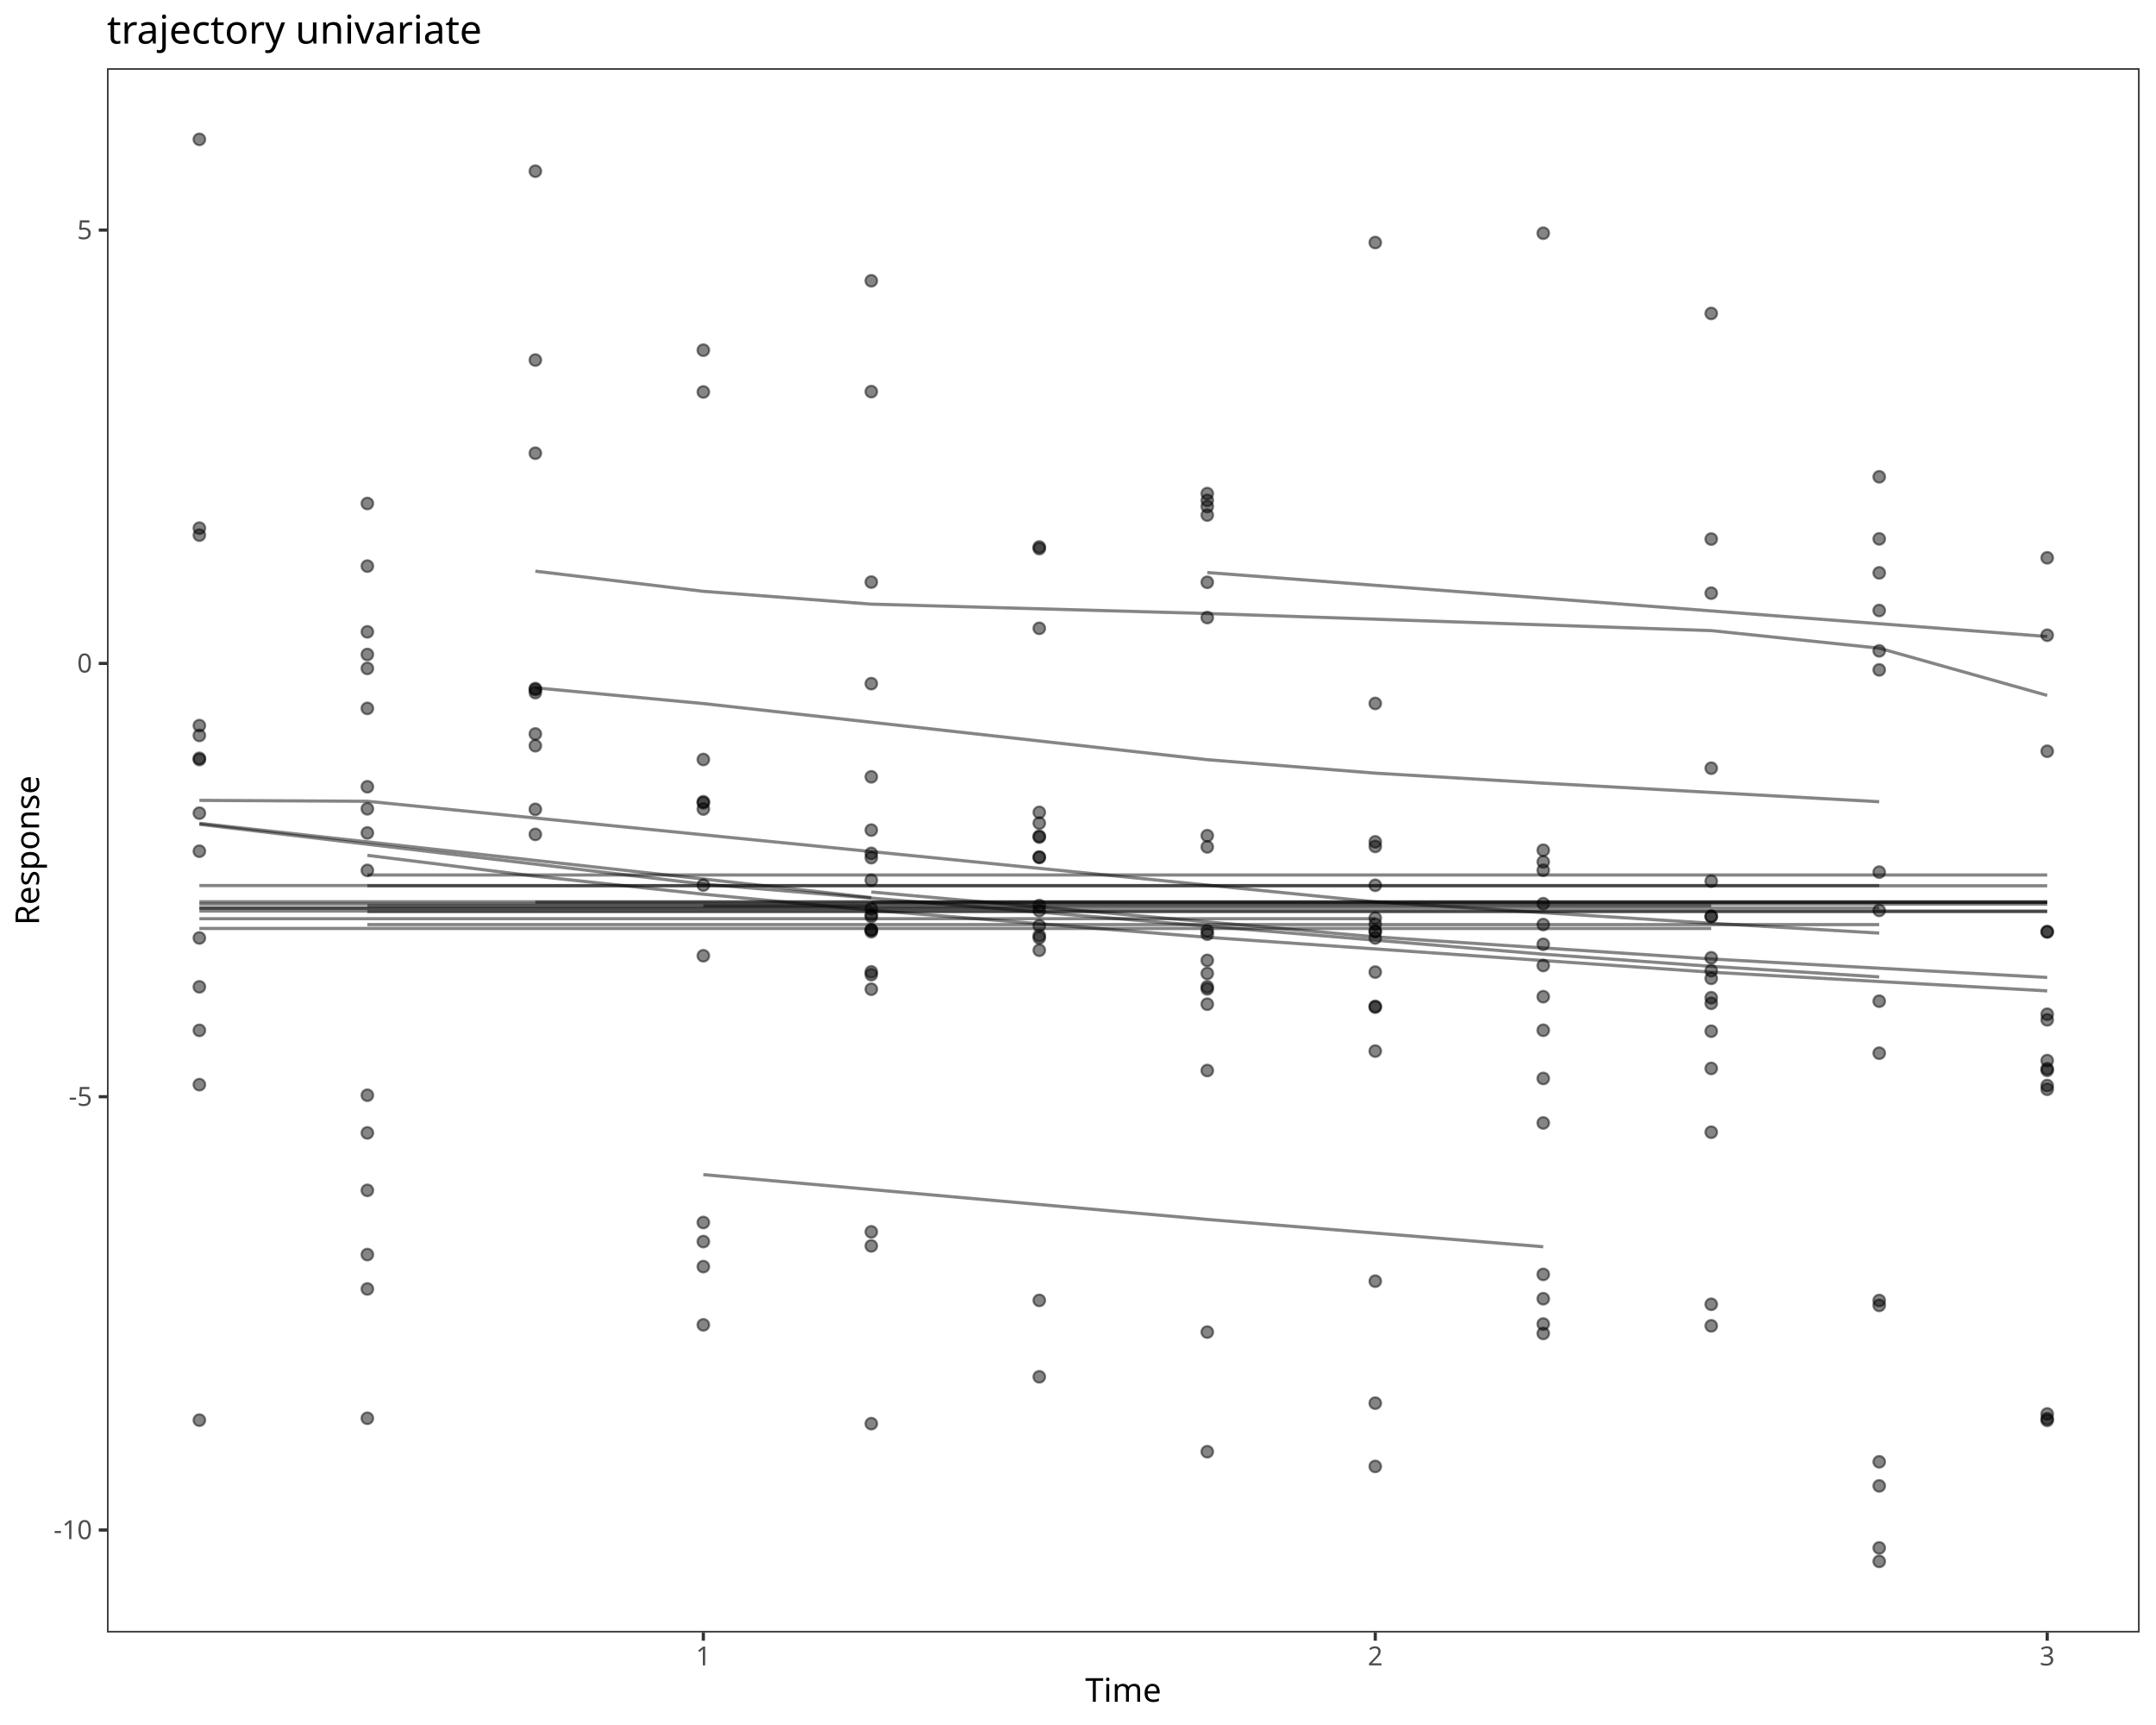
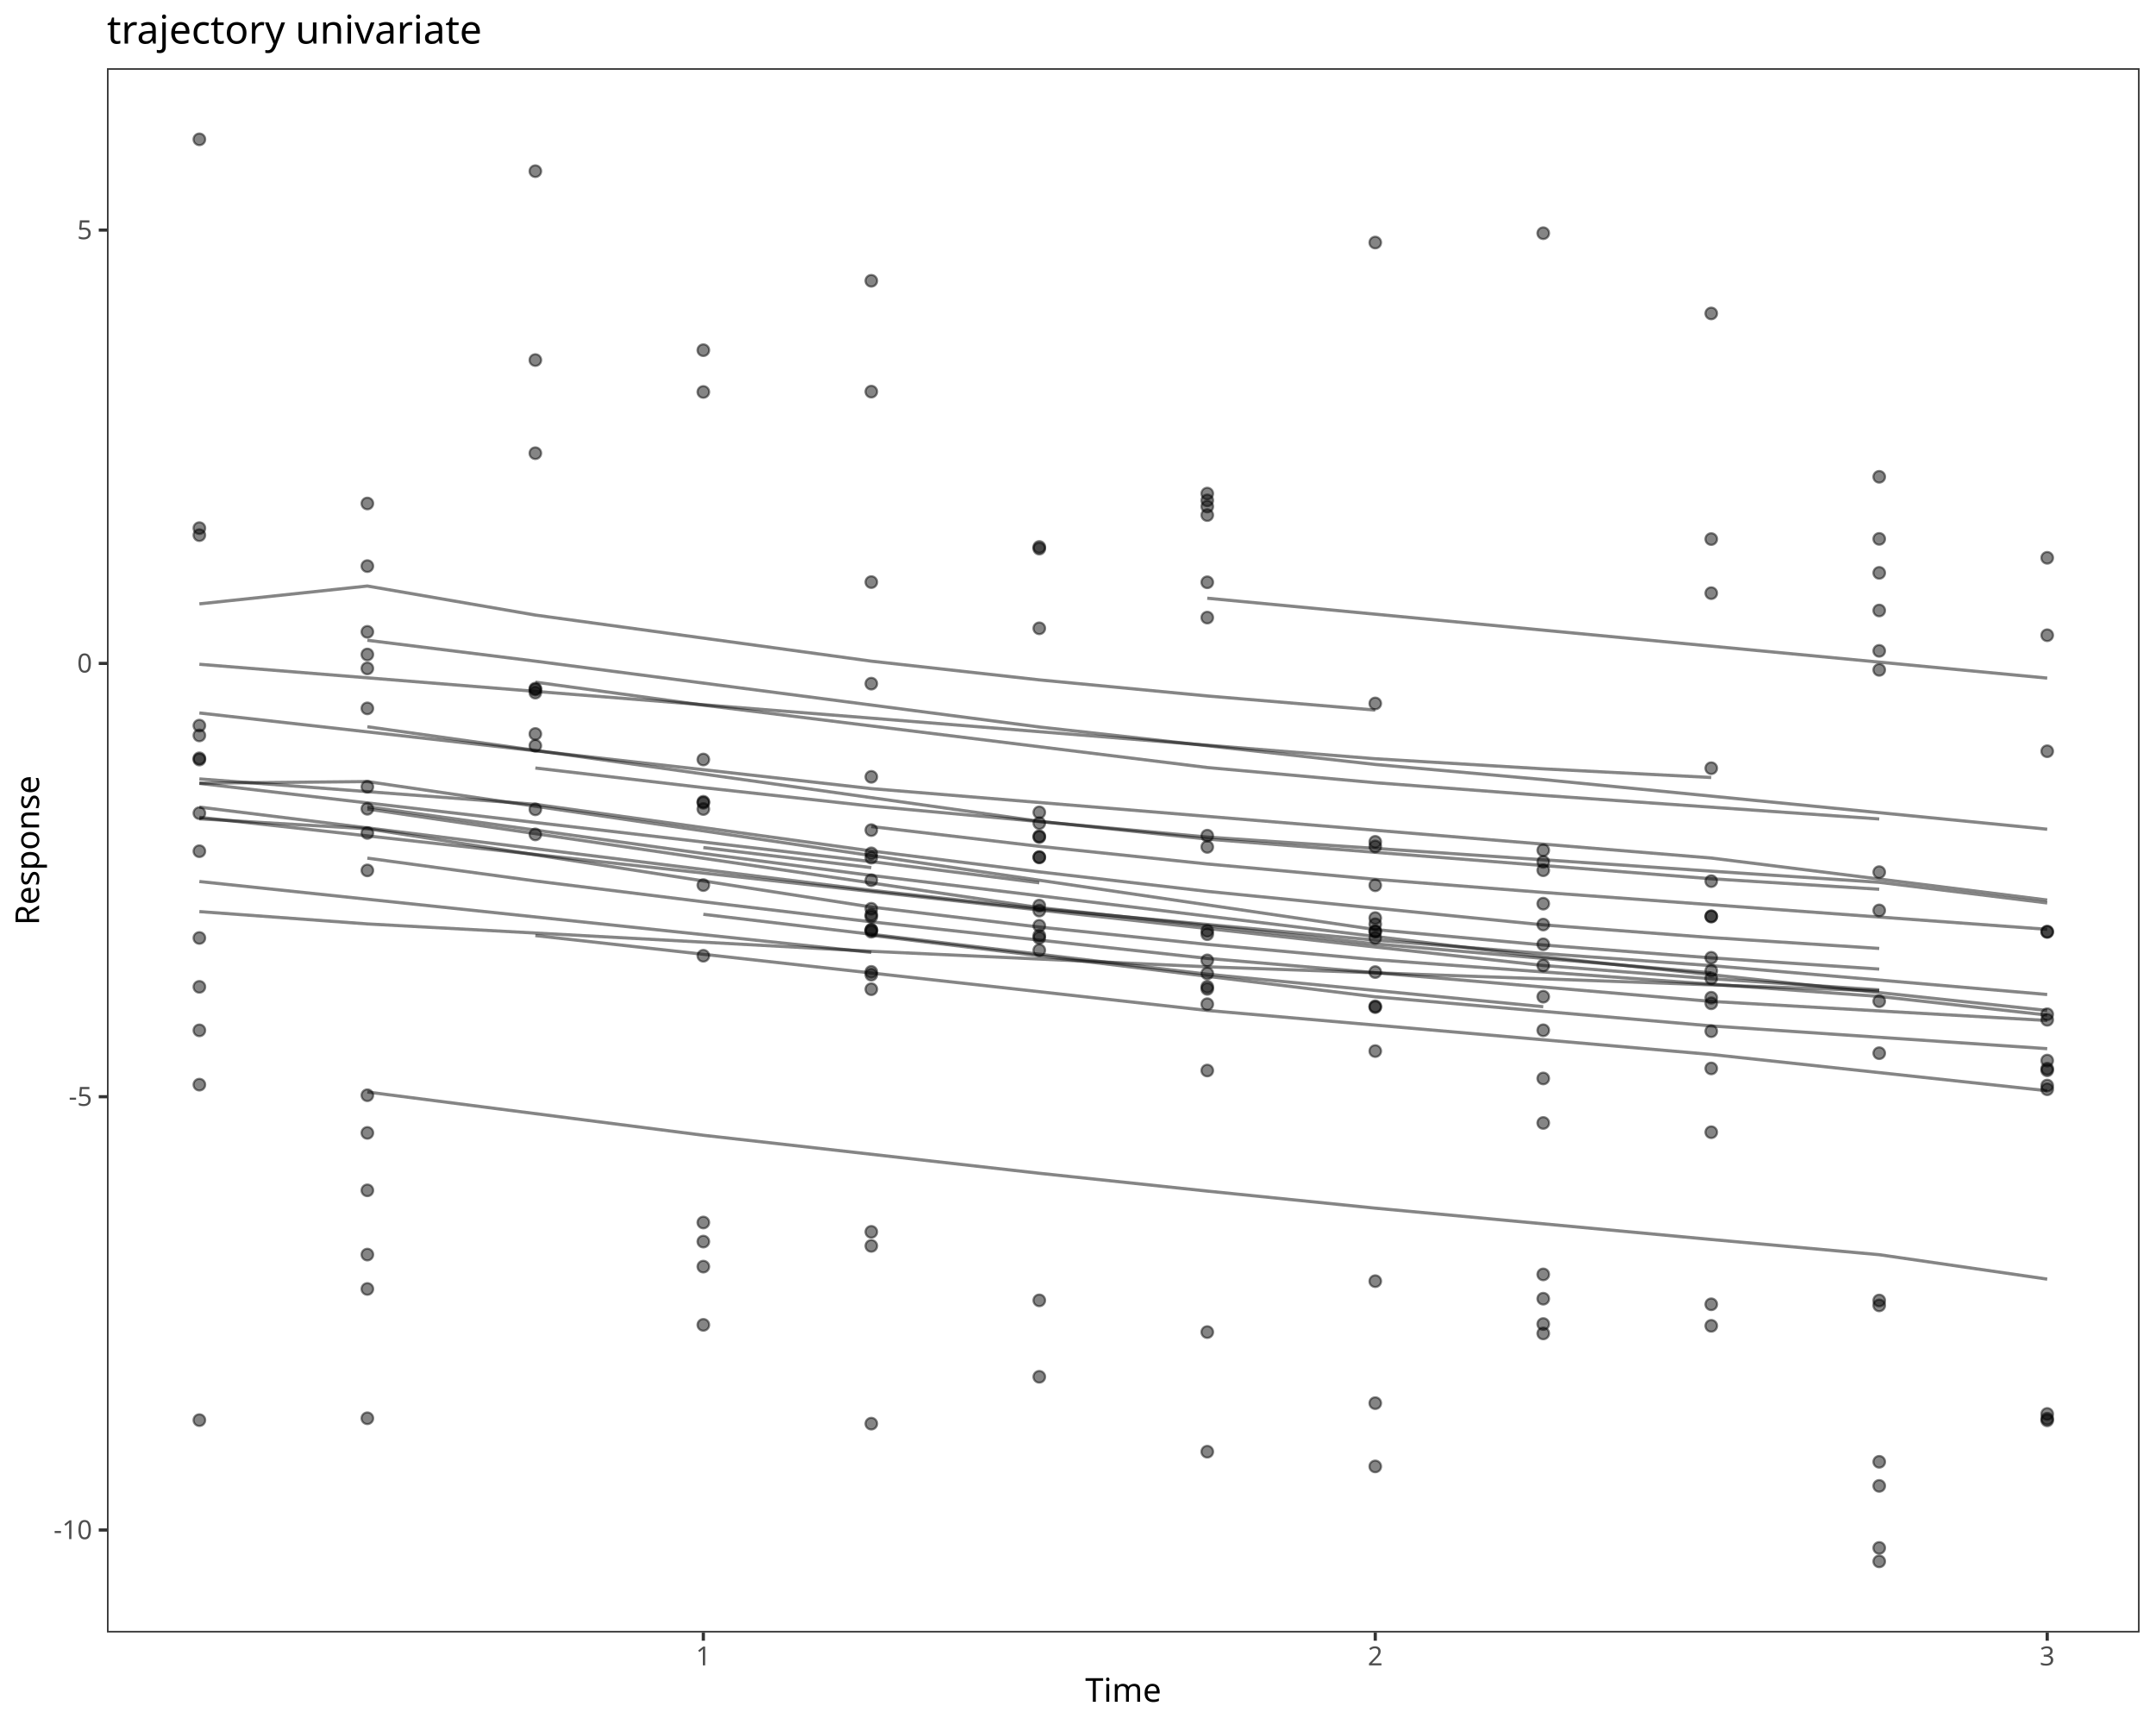
<svg xmlns="http://www.w3.org/2000/svg" class="svglite" data-engine-version="2.0" width="720.00pt" height="576.00pt" viewBox="0 0 720.00 576.00">
  <defs>
    <style type="text/css">
    .svglite line, .svglite polyline, .svglite polygon, .svglite path, .svglite rect, .svglite circle {
      fill: none;
      stroke: #000000;
      stroke-linecap: round;
      stroke-linejoin: round;
      stroke-miterlimit: 10.00;
    }
  </style>
  </defs>
  <rect width="100%" height="100%" style="stroke: none; fill: #FFFFFF;" />
  <defs>
    <clipPath id="cpMC4wMHw3MjAuMDB8MC4wMHw1NzYuMDA=">
      <rect x="0.00" y="0.00" width="720.00" height="576.00" />
    </clipPath>
  </defs>
  <g clip-path="url(#cpMC4wMHw3MjAuMDB8MC4wMHw1NzYuMDA=)">
    <rect x="0.00" y="0.00" width="720.00" height="576.00" style="stroke-width: 1.07; stroke: #FFFFFF; fill: #FFFFFF;" />
  </g>
  <defs>
    <clipPath id="cpMzUuNzJ8NzE0LjUyfDIyLjc4fDU0NS4xMQ==">
      <rect x="35.72" y="22.78" width="678.80" height="522.33" />
    </clipPath>
  </defs>
  <g clip-path="url(#cpMzUuNzJ8NzE0LjUyfDIyLjc4fDU0NS4xMQ==)">
    <rect x="35.72" y="22.78" width="678.80" height="522.33" style="stroke-width: 1.07; stroke: none; fill: #FFFFFF;" />
-     <polyline points="122.68,292.17 234.88,292.17 234.88,292.17 347.07,292.17 347.07,292.17 403.17,292.17 459.27,292.17 459.27,292.17 571.47,292.17 627.57,292.17 627.57,292.17 683.67,292.17 " style="stroke-width: 1.07; stroke: #000000; stroke-opacity: 0.48; stroke-linecap: butt;" />
-     <polyline points="290.97,297.85 459.27,312.84 459.27,312.84 571.47,320.22 571.47,320.22 683.67,326.39 " style="stroke-width: 1.07; stroke: #000000; stroke-opacity: 0.48; stroke-linecap: butt;" />
-     <polyline points="122.68,302.43 122.68,302.43 347.07,302.43 459.27,302.43 459.27,302.43 571.47,302.43 " style="stroke-width: 1.07; stroke: #000000; stroke-opacity: 0.48; stroke-linecap: butt;" />
-     <polyline points="403.17,191.18 403.17,191.18 683.67,212.54 " style="stroke-width: 1.07; stroke: #000000; stroke-opacity: 0.48; stroke-linecap: butt;" />
-     <polyline points="122.68,304.42 122.68,304.42 178.78,304.42 347.07,304.42 459.27,304.42 459.27,304.42 515.37,304.42 683.67,304.42 " style="stroke-width: 1.07; stroke: #000000; stroke-opacity: 0.48; stroke-linecap: butt;" />
-     <polyline points="66.58,274.91 290.97,299.72 290.97,299.72 " style="stroke-width: 1.07; stroke: #000000; stroke-opacity: 0.48; stroke-linecap: butt;" />
-     <polyline points="178.78,301.25 403.17,301.25 403.17,301.25 571.47,301.25 571.47,301.25 683.67,301.25 683.67,301.25 " style="stroke-width: 1.07; stroke: #000000; stroke-opacity: 0.48; stroke-linecap: butt;" />
-     <polyline points="66.58,301.90 122.68,301.90 122.68,301.90 290.97,301.90 347.07,301.90 403.17,301.90 403.17,301.90 459.27,301.90 627.57,301.90 683.67,301.90 683.67,301.90 " style="stroke-width: 1.07; stroke: #000000; stroke-opacity: 0.48; stroke-linecap: butt;" />
-     <polyline points="178.78,229.67 234.88,234.93 234.88,234.93 403.17,253.67 459.27,258.17 459.27,258.17 515.37,261.50 515.37,261.50 515.37,261.50 627.57,267.71 " style="stroke-width: 1.07; stroke: #000000; stroke-opacity: 0.48; stroke-linecap: butt;" />
-     <polyline points="122.68,308.73 347.07,308.73 347.07,308.73 403.17,308.73 403.17,308.73 571.47,308.73 627.57,308.73 627.57,308.73 627.57,308.73 627.57,308.73 " style="stroke-width: 1.07; stroke: #000000; stroke-opacity: 0.48; stroke-linecap: butt;" />
-     <polyline points="122.68,285.61 122.68,285.61 178.78,292.57 178.78,292.57 178.78,292.57 234.88,298.59 290.97,303.94 403.17,312.98 571.47,324.63 571.47,324.63 683.67,330.87 " style="stroke-width: 1.07; stroke: #000000; stroke-opacity: 0.48; stroke-linecap: butt;" />
-     <polyline points="66.58,303.28 290.97,303.28 347.07,303.28 347.07,303.28 347.07,303.28 347.07,303.28 " style="stroke-width: 1.07; stroke: #000000; stroke-opacity: 0.48; stroke-linecap: butt;" />
-     <polyline points="66.58,303.17 178.78,303.17 290.97,303.17 290.97,303.17 347.07,303.17 347.07,303.17 403.17,303.17 515.37,303.17 571.47,303.17 627.57,303.17 " style="stroke-width: 1.07; stroke: #000000; stroke-opacity: 0.48; stroke-linecap: butt;" />
-     <polyline points="122.68,295.78 122.68,295.78 234.88,295.78 234.88,295.78 290.97,295.78 290.97,295.78 515.37,295.78 515.37,295.78 683.67,295.78 683.67,295.78 " style="stroke-width: 1.07; stroke: #000000; stroke-opacity: 0.48; stroke-linecap: butt;" />
-     <polyline points="66.58,275.25 234.88,295.21 515.37,318.62 571.47,322.68 627.57,326.20 " style="stroke-width: 1.07; stroke: #000000; stroke-opacity: 0.48; stroke-linecap: butt;" />
-     <polyline points="66.58,304.21 290.97,304.21 571.47,304.21 683.67,304.21 " style="stroke-width: 1.07; stroke: #000000; stroke-opacity: 0.48; stroke-linecap: butt;" />
-     <polyline points="178.78,190.72 234.88,197.45 234.88,197.45 290.97,201.73 403.17,204.86 571.47,210.57 627.57,216.44 627.57,216.44 683.67,232.21 " style="stroke-width: 1.07; stroke: #000000; stroke-opacity: 0.48; stroke-linecap: butt;" />
-     <polyline points="290.97,301.32 290.97,301.32 290.97,301.32 347.07,301.32 347.07,301.32 403.17,301.32 403.17,301.32 459.27,301.32 459.27,301.32 515.37,301.32 515.37,301.32 683.67,301.32 " style="stroke-width: 1.07; stroke: #000000; stroke-opacity: 0.48; stroke-linecap: butt;" />
-     <polyline points="234.88,392.22 403.17,407.19 515.37,416.31 " style="stroke-width: 1.07; stroke: #000000; stroke-opacity: 0.48; stroke-linecap: butt;" />
-     <polyline points="66.58,310.02 178.78,310.02 290.97,310.02 459.27,310.02 515.37,310.02 571.47,310.02 " style="stroke-width: 1.07; stroke: #000000; stroke-opacity: 0.48; stroke-linecap: butt;" />
-     <polyline points="66.58,267.25 66.58,267.25 66.58,267.25 122.68,267.56 459.27,301.15 515.37,304.76 515.37,304.76 571.47,308.29 627.57,311.58 627.57,311.58 " style="stroke-width: 1.07; stroke: #000000; stroke-opacity: 0.48; stroke-linecap: butt;" />
-     <polyline points="66.58,306.77 122.68,306.77 178.78,306.77 290.97,306.77 347.07,306.77 403.17,306.77 459.27,306.77 " style="stroke-width: 1.07; stroke: #000000; stroke-opacity: 0.48; stroke-linecap: butt;" />
-     <polyline points="66.58,295.70 122.68,295.70 122.68,295.70 290.97,295.70 403.17,295.70 627.57,295.70 627.57,295.70 " style="stroke-width: 1.07; stroke: #000000; stroke-opacity: 0.48; stroke-linecap: butt;" />
-     <polyline points="234.88,302.48 290.97,302.48 290.97,302.48 " style="stroke-width: 1.07; stroke: #000000; stroke-opacity: 0.48; stroke-linecap: butt;" />
-     <polyline points="66.58,301.11 66.58,301.11 290.97,301.11 347.07,301.11 459.27,301.11 515.37,301.11 515.37,301.11 571.47,301.11 571.47,301.11 683.67,301.11 " style="stroke-width: 1.07; stroke: #000000; stroke-opacity: 0.48; stroke-linecap: butt;" />
+     <polyline points="122.68,364.64 234.88,379.08 234.88,379.08 347.07,391.77 347.07,391.77 403.17,397.72 459.27,403.42 459.27,403.42 571.47,413.88 627.57,418.96 627.57,418.96 683.67,427.12 " style="stroke-width: 1.07; stroke: #000000; stroke-opacity: 0.48; stroke-linecap: butt;" />
+     <polyline points="290.97,312.32 459.27,332.84 459.27,332.84 571.47,342.57 571.47,342.57 683.67,350.17 " style="stroke-width: 1.07; stroke: #000000; stroke-opacity: 0.48; stroke-linecap: butt;" />
+     <polyline points="122.68,270.14 122.68,270.14 347.07,303.06 459.27,315.19 459.27,315.19 571.47,324.84 " style="stroke-width: 1.07; stroke: #000000; stroke-opacity: 0.48; stroke-linecap: butt;" />
+     <polyline points="403.17,199.75 403.17,199.75 683.67,226.43 " style="stroke-width: 1.07; stroke: #000000; stroke-opacity: 0.48; stroke-linecap: butt;" />
+     <polyline points="122.68,213.79 122.68,213.79 178.78,220.77 347.07,242.75 459.27,255.26 459.27,255.26 515.37,260.31 683.67,276.89 " style="stroke-width: 1.07; stroke: #000000; stroke-opacity: 0.48; stroke-linecap: butt;" />
+     <polyline points="66.58,294.35 290.97,318.02 290.97,318.02 " style="stroke-width: 1.07; stroke: #000000; stroke-opacity: 0.48; stroke-linecap: butt;" />
+     <polyline points="178.78,312.40 403.17,337.40 403.17,337.40 571.47,352.10 571.47,352.10 683.67,364.22 683.67,364.22 " style="stroke-width: 1.07; stroke: #000000; stroke-opacity: 0.48; stroke-linecap: butt;" />
+     <polyline points="66.58,273.41 122.68,276.73 122.68,276.73 290.97,302.87 347.07,309.56 403.17,315.35 403.17,315.35 459.27,320.45 627.57,332.72 683.67,338.95 683.67,338.95 " style="stroke-width: 1.07; stroke: #000000; stroke-opacity: 0.48; stroke-linecap: butt;" />
+     <polyline points="178.78,227.78 234.88,235.46 234.88,235.46 403.17,256.29 459.27,261.35 459.27,261.35 515.37,265.60 515.37,265.60 515.37,265.60 627.57,273.46 " style="stroke-width: 1.07; stroke: #000000; stroke-opacity: 0.48; stroke-linecap: butt;" />
+     <polyline points="122.68,242.67 347.07,274.24 347.07,274.24 403.17,280.19 403.17,280.19 571.47,293.43 627.57,296.93 627.57,296.93 627.57,296.93 627.57,296.93 " style="stroke-width: 1.07; stroke: #000000; stroke-opacity: 0.48; stroke-linecap: butt;" />
+     <polyline points="122.68,286.54 122.68,286.54 178.78,294.17 178.78,294.17 178.78,294.17 234.88,301.12 290.97,307.81 403.17,320.02 571.47,334.38 571.47,334.38 683.67,340.76 " style="stroke-width: 1.07; stroke: #000000; stroke-opacity: 0.48; stroke-linecap: butt;" />
+     <polyline points="66.58,261.58 290.97,287.70 347.07,294.77 347.07,294.77 347.07,294.77 347.07,294.77 " style="stroke-width: 1.07; stroke: #000000; stroke-opacity: 0.48; stroke-linecap: butt;" />
+     <polyline points="66.58,260.09 178.78,268.58 290.97,284.15 290.97,284.15 347.07,291.13 347.07,291.13 403.17,297.64 515.37,308.83 571.47,313.07 627.57,316.70 " style="stroke-width: 1.07; stroke: #000000; stroke-opacity: 0.48; stroke-linecap: butt;" />
+     <polyline points="122.68,269.36 122.68,269.36 234.88,285.01 234.88,285.01 290.97,292.32 290.97,292.32 515.37,319.49 515.37,319.49 683.67,337.42 683.67,337.42 " style="stroke-width: 1.07; stroke: #000000; stroke-opacity: 0.48; stroke-linecap: butt;" />
+     <polyline points="66.58,272.91 234.88,291.53 515.37,322.39 571.47,326.80 627.57,330.53 " style="stroke-width: 1.07; stroke: #000000; stroke-opacity: 0.48; stroke-linecap: butt;" />
+     <polyline points="66.58,238.07 290.97,263.33 571.47,286.51 683.67,300.54 " style="stroke-width: 1.07; stroke: #000000; stroke-opacity: 0.48; stroke-linecap: butt;" />
+     <polyline points="178.78,256.45 234.88,263.00 234.88,263.00 290.97,269.17 403.17,279.51 571.47,290.89 627.57,294.62 627.57,294.62 683.67,301.51 " style="stroke-width: 1.07; stroke: #000000; stroke-opacity: 0.48; stroke-linecap: butt;" />
+     <polyline points="290.97,276.00 290.97,276.00 290.97,276.00 347.07,282.60 347.07,282.60 403.17,288.49 403.17,288.49 459.27,293.61 459.27,293.61 515.37,297.99 515.37,297.99 683.67,310.32 " style="stroke-width: 1.07; stroke: #000000; stroke-opacity: 0.48; stroke-linecap: butt;" />
+     <polyline points="234.88,305.30 403.17,325.30 515.37,336.16 " style="stroke-width: 1.07; stroke: #000000; stroke-opacity: 0.48; stroke-linecap: butt;" />
+     <polyline points="66.58,221.81 178.78,230.86 290.97,239.80 459.27,253.36 515.37,256.73 571.47,259.62 " style="stroke-width: 1.07; stroke: #000000; stroke-opacity: 0.48; stroke-linecap: butt;" />
+     <polyline points="66.58,261.51 66.58,261.51 66.58,261.51 122.68,260.98 459.27,310.40 515.37,315.55 515.37,315.55 571.47,319.85 627.57,323.59 627.57,323.59 " style="stroke-width: 1.07; stroke: #000000; stroke-opacity: 0.48; stroke-linecap: butt;" />
+     <polyline points="66.58,201.64 122.68,195.68 178.78,205.38 290.97,220.77 347.07,227.02 403.17,232.39 459.27,237.11 " style="stroke-width: 1.07; stroke: #000000; stroke-opacity: 0.48; stroke-linecap: butt;" />
+     <polyline points="66.58,304.39 122.68,308.51 122.68,308.51 290.97,317.65 403.17,322.83 627.57,330.87 627.57,330.87 " style="stroke-width: 1.07; stroke: #000000; stroke-opacity: 0.48; stroke-linecap: butt;" />
+     <polyline points="234.88,283.02 290.97,289.71 290.97,289.71 " style="stroke-width: 1.07; stroke: #000000; stroke-opacity: 0.48; stroke-linecap: butt;" />
+     <polyline points="66.58,269.51 66.58,269.51 290.97,297.29 347.07,303.47 459.27,313.92 515.37,318.39 515.37,318.39 571.47,322.44 571.47,322.44 683.67,332.08 " style="stroke-width: 1.07; stroke: #000000; stroke-opacity: 0.48; stroke-linecap: butt;" />
    <circle cx="122.68" cy="418.92" r="1.95" style="stroke-width: 0.71; stroke: #000000; stroke-opacity: 0.48; fill: #000000; fill-opacity: 0.48;" />
    <circle cx="234.88" cy="422.94" r="1.95" style="stroke-width: 0.71; stroke: #000000; stroke-opacity: 0.48; fill: #000000; fill-opacity: 0.48;" />
    <circle cx="234.88" cy="442.39" r="1.95" style="stroke-width: 0.71; stroke: #000000; stroke-opacity: 0.48; fill: #000000; fill-opacity: 0.48;" />
    <circle cx="347.07" cy="434.21" r="1.95" style="stroke-width: 0.71; stroke: #000000; stroke-opacity: 0.48; fill: #000000; fill-opacity: 0.48;" />
    <circle cx="347.07" cy="459.73" r="1.95" style="stroke-width: 0.71; stroke: #000000; stroke-opacity: 0.48; fill: #000000; fill-opacity: 0.48;" />
    <circle cx="403.17" cy="444.80" r="1.95" style="stroke-width: 0.71; stroke: #000000; stroke-opacity: 0.48; fill: #000000; fill-opacity: 0.48;" />
    <circle cx="459.27" cy="489.66" r="1.95" style="stroke-width: 0.71; stroke: #000000; stroke-opacity: 0.48; fill: #000000; fill-opacity: 0.48;" />
    <circle cx="459.27" cy="468.53" r="1.95" style="stroke-width: 0.71; stroke: #000000; stroke-opacity: 0.48; fill: #000000; fill-opacity: 0.48;" />
    <circle cx="571.47" cy="442.71" r="1.95" style="stroke-width: 0.71; stroke: #000000; stroke-opacity: 0.48; fill: #000000; fill-opacity: 0.48;" />
    <circle cx="627.57" cy="496.16" r="1.95" style="stroke-width: 0.71; stroke: #000000; stroke-opacity: 0.48; fill: #000000; fill-opacity: 0.48;" />
    <circle cx="627.57" cy="488.12" r="1.95" style="stroke-width: 0.71; stroke: #000000; stroke-opacity: 0.48; fill: #000000; fill-opacity: 0.48;" />
    <circle cx="683.67" cy="472.13" r="1.95" style="stroke-width: 0.71; stroke: #000000; stroke-opacity: 0.48; fill: #000000; fill-opacity: 0.48;" />
    <circle cx="290.97" cy="324.52" r="1.95" style="stroke-width: 0.71; stroke: #000000; stroke-opacity: 0.48; fill: #000000; fill-opacity: 0.48;" />
    <circle cx="459.27" cy="310.96" r="1.95" style="stroke-width: 0.71; stroke: #000000; stroke-opacity: 0.48; fill: #000000; fill-opacity: 0.48;" />
    <circle cx="459.27" cy="313.20" r="1.95" style="stroke-width: 0.71; stroke: #000000; stroke-opacity: 0.48; fill: #000000; fill-opacity: 0.48;" />
    <circle cx="571.47" cy="335.02" r="1.95" style="stroke-width: 0.71; stroke: #000000; stroke-opacity: 0.48; fill: #000000; fill-opacity: 0.48;" />
    <circle cx="571.47" cy="326.69" r="1.95" style="stroke-width: 0.71; stroke: #000000; stroke-opacity: 0.48; fill: #000000; fill-opacity: 0.48;" />
    <circle cx="683.67" cy="338.66" r="1.95" style="stroke-width: 0.71; stroke: #000000; stroke-opacity: 0.48; fill: #000000; fill-opacity: 0.48;" />
    <circle cx="122.68" cy="290.64" r="1.95" style="stroke-width: 0.71; stroke: #000000; stroke-opacity: 0.48; fill: #000000; fill-opacity: 0.48;" />
    <circle cx="122.68" cy="270.07" r="1.95" style="stroke-width: 0.71; stroke: #000000; stroke-opacity: 0.48; fill: #000000; fill-opacity: 0.48;" />
    <circle cx="347.07" cy="313.19" r="1.95" style="stroke-width: 0.71; stroke: #000000; stroke-opacity: 0.48; fill: #000000; fill-opacity: 0.48;" />
    <circle cx="459.27" cy="336.03" r="1.95" style="stroke-width: 0.71; stroke: #000000; stroke-opacity: 0.48; fill: #000000; fill-opacity: 0.48;" />
    <circle cx="459.27" cy="306.56" r="1.95" style="stroke-width: 0.71; stroke: #000000; stroke-opacity: 0.48; fill: #000000; fill-opacity: 0.48;" />
    <circle cx="571.47" cy="333.15" r="1.95" style="stroke-width: 0.71; stroke: #000000; stroke-opacity: 0.48; fill: #000000; fill-opacity: 0.48;" />
    <circle cx="403.17" cy="171.99" r="1.95" style="stroke-width: 0.71; stroke: #000000; stroke-opacity: 0.48; fill: #000000; fill-opacity: 0.48;" />
    <circle cx="403.17" cy="164.81" r="1.95" style="stroke-width: 0.71; stroke: #000000; stroke-opacity: 0.48; fill: #000000; fill-opacity: 0.48;" />
    <circle cx="683.67" cy="212.11" r="1.95" style="stroke-width: 0.71; stroke: #000000; stroke-opacity: 0.48; fill: #000000; fill-opacity: 0.48;" />
    <circle cx="122.68" cy="218.54" r="1.95" style="stroke-width: 0.71; stroke: #000000; stroke-opacity: 0.48; fill: #000000; fill-opacity: 0.48;" />
    <circle cx="122.68" cy="210.98" r="1.95" style="stroke-width: 0.71; stroke: #000000; stroke-opacity: 0.48; fill: #000000; fill-opacity: 0.48;" />
    <circle cx="178.78" cy="231.28" r="1.95" style="stroke-width: 0.71; stroke: #000000; stroke-opacity: 0.48; fill: #000000; fill-opacity: 0.48;" />
    <circle cx="347.07" cy="274.86" r="1.95" style="stroke-width: 0.71; stroke: #000000; stroke-opacity: 0.48; fill: #000000; fill-opacity: 0.48;" />
    <circle cx="459.27" cy="282.64" r="1.95" style="stroke-width: 0.71; stroke: #000000; stroke-opacity: 0.48; fill: #000000; fill-opacity: 0.48;" />
    <circle cx="459.27" cy="281.10" r="1.95" style="stroke-width: 0.71; stroke: #000000; stroke-opacity: 0.48; fill: #000000; fill-opacity: 0.48;" />
    <circle cx="515.37" cy="283.90" r="1.95" style="stroke-width: 0.71; stroke: #000000; stroke-opacity: 0.48; fill: #000000; fill-opacity: 0.48;" />
    <circle cx="683.67" cy="311.20" r="1.95" style="stroke-width: 0.71; stroke: #000000; stroke-opacity: 0.48; fill: #000000; fill-opacity: 0.48;" />
    <circle cx="66.58" cy="253.63" r="1.95" style="stroke-width: 0.71; stroke: #000000; stroke-opacity: 0.48; fill: #000000; fill-opacity: 0.48;" />
    <circle cx="290.97" cy="311.11" r="1.95" style="stroke-width: 0.71; stroke: #000000; stroke-opacity: 0.48; fill: #000000; fill-opacity: 0.48;" />
    <circle cx="290.97" cy="284.95" r="1.95" style="stroke-width: 0.71; stroke: #000000; stroke-opacity: 0.48; fill: #000000; fill-opacity: 0.48;" />
    <circle cx="178.78" cy="278.62" r="1.95" style="stroke-width: 0.71; stroke: #000000; stroke-opacity: 0.48; fill: #000000; fill-opacity: 0.48;" />
    <circle cx="403.17" cy="330.21" r="1.95" style="stroke-width: 0.71; stroke: #000000; stroke-opacity: 0.48; fill: #000000; fill-opacity: 0.48;" />
    <circle cx="403.17" cy="329.50" r="1.95" style="stroke-width: 0.71; stroke: #000000; stroke-opacity: 0.48; fill: #000000; fill-opacity: 0.48;" />
    <circle cx="571.47" cy="356.76" r="1.95" style="stroke-width: 0.71; stroke: #000000; stroke-opacity: 0.48; fill: #000000; fill-opacity: 0.48;" />
    <circle cx="571.47" cy="344.33" r="1.95" style="stroke-width: 0.71; stroke: #000000; stroke-opacity: 0.48; fill: #000000; fill-opacity: 0.48;" />
    <circle cx="683.67" cy="363.72" r="1.95" style="stroke-width: 0.71; stroke: #000000; stroke-opacity: 0.48; fill: #000000; fill-opacity: 0.48;" />
    <circle cx="683.67" cy="362.48" r="1.95" style="stroke-width: 0.71; stroke: #000000; stroke-opacity: 0.48; fill: #000000; fill-opacity: 0.48;" />
    <circle cx="66.58" cy="253.21" r="1.95" style="stroke-width: 0.71; stroke: #000000; stroke-opacity: 0.48; fill: #000000; fill-opacity: 0.48;" />
    <circle cx="122.68" cy="262.71" r="1.95" style="stroke-width: 0.71; stroke: #000000; stroke-opacity: 0.48; fill: #000000; fill-opacity: 0.48;" />
    <circle cx="122.68" cy="278.13" r="1.95" style="stroke-width: 0.71; stroke: #000000; stroke-opacity: 0.48; fill: #000000; fill-opacity: 0.48;" />
    <circle cx="290.97" cy="305.40" r="1.95" style="stroke-width: 0.71; stroke: #000000; stroke-opacity: 0.48; fill: #000000; fill-opacity: 0.48;" />
    <circle cx="347.07" cy="309.12" r="1.95" style="stroke-width: 0.71; stroke: #000000; stroke-opacity: 0.48; fill: #000000; fill-opacity: 0.48;" />
    <circle cx="403.17" cy="325.05" r="1.95" style="stroke-width: 0.71; stroke: #000000; stroke-opacity: 0.48; fill: #000000; fill-opacity: 0.48;" />
    <circle cx="403.17" cy="320.68" r="1.95" style="stroke-width: 0.71; stroke: #000000; stroke-opacity: 0.48; fill: #000000; fill-opacity: 0.48;" />
    <circle cx="459.27" cy="350.97" r="1.95" style="stroke-width: 0.71; stroke: #000000; stroke-opacity: 0.48; fill: #000000; fill-opacity: 0.48;" />
    <circle cx="627.57" cy="351.67" r="1.95" style="stroke-width: 0.71; stroke: #000000; stroke-opacity: 0.48; fill: #000000; fill-opacity: 0.48;" />
    <circle cx="683.67" cy="340.54" r="1.95" style="stroke-width: 0.71; stroke: #000000; stroke-opacity: 0.48; fill: #000000; fill-opacity: 0.48;" />
    <circle cx="683.67" cy="357.40" r="1.95" style="stroke-width: 0.71; stroke: #000000; stroke-opacity: 0.48; fill: #000000; fill-opacity: 0.48;" />
    <circle cx="178.78" cy="249.01" r="1.95" style="stroke-width: 0.71; stroke: #000000; stroke-opacity: 0.48; fill: #000000; fill-opacity: 0.48;" />
    <circle cx="234.88" cy="267.72" r="1.95" style="stroke-width: 0.71; stroke: #000000; stroke-opacity: 0.48; fill: #000000; fill-opacity: 0.48;" />
    <circle cx="234.88" cy="253.61" r="1.95" style="stroke-width: 0.71; stroke: #000000; stroke-opacity: 0.48; fill: #000000; fill-opacity: 0.48;" />
    <circle cx="403.17" cy="282.80" r="1.95" style="stroke-width: 0.71; stroke: #000000; stroke-opacity: 0.48; fill: #000000; fill-opacity: 0.48;" />
    <circle cx="459.27" cy="311.06" r="1.95" style="stroke-width: 0.71; stroke: #000000; stroke-opacity: 0.48; fill: #000000; fill-opacity: 0.48;" />
    <circle cx="459.27" cy="295.61" r="1.95" style="stroke-width: 0.71; stroke: #000000; stroke-opacity: 0.48; fill: #000000; fill-opacity: 0.48;" />
    <circle cx="515.37" cy="308.72" r="1.95" style="stroke-width: 0.71; stroke: #000000; stroke-opacity: 0.48; fill: #000000; fill-opacity: 0.48;" />
    <circle cx="515.37" cy="287.79" r="1.95" style="stroke-width: 0.71; stroke: #000000; stroke-opacity: 0.48; fill: #000000; fill-opacity: 0.48;" />
    <circle cx="515.37" cy="301.75" r="1.95" style="stroke-width: 0.71; stroke: #000000; stroke-opacity: 0.48; fill: #000000; fill-opacity: 0.48;" />
    <circle cx="627.57" cy="304.00" r="1.95" style="stroke-width: 0.71; stroke: #000000; stroke-opacity: 0.48; fill: #000000; fill-opacity: 0.48;" />
    <circle cx="122.68" cy="168.12" r="1.95" style="stroke-width: 0.71; stroke: #000000; stroke-opacity: 0.48; fill: #000000; fill-opacity: 0.48;" />
    <circle cx="347.07" cy="182.63" r="1.95" style="stroke-width: 0.71; stroke: #000000; stroke-opacity: 0.48; fill: #000000; fill-opacity: 0.48;" />
    <circle cx="347.07" cy="183.20" r="1.95" style="stroke-width: 0.71; stroke: #000000; stroke-opacity: 0.48; fill: #000000; fill-opacity: 0.48;" />
    <circle cx="403.17" cy="169.15" r="1.95" style="stroke-width: 0.71; stroke: #000000; stroke-opacity: 0.48; fill: #000000; fill-opacity: 0.48;" />
    <circle cx="403.17" cy="194.43" r="1.95" style="stroke-width: 0.71; stroke: #000000; stroke-opacity: 0.48; fill: #000000; fill-opacity: 0.48;" />
    <circle cx="571.47" cy="198.06" r="1.95" style="stroke-width: 0.71; stroke: #000000; stroke-opacity: 0.48; fill: #000000; fill-opacity: 0.48;" />
    <circle cx="627.57" cy="191.29" r="1.95" style="stroke-width: 0.71; stroke: #000000; stroke-opacity: 0.48; fill: #000000; fill-opacity: 0.48;" />
    <circle cx="627.57" cy="203.85" r="1.95" style="stroke-width: 0.71; stroke: #000000; stroke-opacity: 0.48; fill: #000000; fill-opacity: 0.48;" />
    <circle cx="627.57" cy="223.68" r="1.95" style="stroke-width: 0.71; stroke: #000000; stroke-opacity: 0.48; fill: #000000; fill-opacity: 0.48;" />
    <circle cx="627.57" cy="217.33" r="1.95" style="stroke-width: 0.71; stroke: #000000; stroke-opacity: 0.48; fill: #000000; fill-opacity: 0.48;" />
    <circle cx="122.68" cy="223.19" r="1.95" style="stroke-width: 0.71; stroke: #000000; stroke-opacity: 0.48; fill: #000000; fill-opacity: 0.48;" />
    <circle cx="122.68" cy="236.54" r="1.95" style="stroke-width: 0.71; stroke: #000000; stroke-opacity: 0.48; fill: #000000; fill-opacity: 0.48;" />
    <circle cx="178.78" cy="230.27" r="1.95" style="stroke-width: 0.71; stroke: #000000; stroke-opacity: 0.48; fill: #000000; fill-opacity: 0.48;" />
    <circle cx="178.78" cy="245.08" r="1.95" style="stroke-width: 0.71; stroke: #000000; stroke-opacity: 0.48; fill: #000000; fill-opacity: 0.48;" />
    <circle cx="178.78" cy="229.93" r="1.95" style="stroke-width: 0.71; stroke: #000000; stroke-opacity: 0.48; fill: #000000; fill-opacity: 0.48;" />
    <circle cx="234.88" cy="270.15" r="1.95" style="stroke-width: 0.71; stroke: #000000; stroke-opacity: 0.48; fill: #000000; fill-opacity: 0.48;" />
    <circle cx="290.97" cy="259.39" r="1.95" style="stroke-width: 0.71; stroke: #000000; stroke-opacity: 0.48; fill: #000000; fill-opacity: 0.48;" />
    <circle cx="403.17" cy="279.04" r="1.95" style="stroke-width: 0.71; stroke: #000000; stroke-opacity: 0.48; fill: #000000; fill-opacity: 0.48;" />
    <circle cx="571.47" cy="306.06" r="1.95" style="stroke-width: 0.71; stroke: #000000; stroke-opacity: 0.48; fill: #000000; fill-opacity: 0.48;" />
    <circle cx="571.47" cy="294.23" r="1.95" style="stroke-width: 0.71; stroke: #000000; stroke-opacity: 0.48; fill: #000000; fill-opacity: 0.48;" />
    <circle cx="683.67" cy="311.07" r="1.95" style="stroke-width: 0.71; stroke: #000000; stroke-opacity: 0.48; fill: #000000; fill-opacity: 0.48;" />
    <circle cx="66.58" cy="284.23" r="1.95" style="stroke-width: 0.71; stroke: #000000; stroke-opacity: 0.48; fill: #000000; fill-opacity: 0.48;" />
    <circle cx="290.97" cy="286.39" r="1.95" style="stroke-width: 0.71; stroke: #000000; stroke-opacity: 0.48; fill: #000000; fill-opacity: 0.48;" />
    <circle cx="347.07" cy="286.30" r="1.95" style="stroke-width: 0.71; stroke: #000000; stroke-opacity: 0.48; fill: #000000; fill-opacity: 0.48;" />
    <circle cx="347.07" cy="271.26" r="1.95" style="stroke-width: 0.71; stroke: #000000; stroke-opacity: 0.48; fill: #000000; fill-opacity: 0.48;" />
    <circle cx="347.07" cy="279.52" r="1.95" style="stroke-width: 0.71; stroke: #000000; stroke-opacity: 0.48; fill: #000000; fill-opacity: 0.48;" />
    <circle cx="347.07" cy="286.18" r="1.95" style="stroke-width: 0.71; stroke: #000000; stroke-opacity: 0.48; fill: #000000; fill-opacity: 0.48;" />
    <circle cx="66.58" cy="245.57" r="1.95" style="stroke-width: 0.71; stroke: #000000; stroke-opacity: 0.48; fill: #000000; fill-opacity: 0.48;" />
    <circle cx="178.78" cy="270.25" r="1.95" style="stroke-width: 0.71; stroke: #000000; stroke-opacity: 0.48; fill: #000000; fill-opacity: 0.48;" />
    <circle cx="290.97" cy="277.18" r="1.95" style="stroke-width: 0.71; stroke: #000000; stroke-opacity: 0.48; fill: #000000; fill-opacity: 0.48;" />
    <circle cx="290.97" cy="293.91" r="1.95" style="stroke-width: 0.71; stroke: #000000; stroke-opacity: 0.48; fill: #000000; fill-opacity: 0.48;" />
    <circle cx="347.07" cy="304.07" r="1.95" style="stroke-width: 0.71; stroke: #000000; stroke-opacity: 0.48; fill: #000000; fill-opacity: 0.48;" />
    <circle cx="347.07" cy="279.22" r="1.95" style="stroke-width: 0.71; stroke: #000000; stroke-opacity: 0.48; fill: #000000; fill-opacity: 0.48;" />
    <circle cx="403.17" cy="310.82" r="1.95" style="stroke-width: 0.71; stroke: #000000; stroke-opacity: 0.48; fill: #000000; fill-opacity: 0.48;" />
    <circle cx="515.37" cy="290.59" r="1.95" style="stroke-width: 0.71; stroke: #000000; stroke-opacity: 0.48; fill: #000000; fill-opacity: 0.48;" />
    <circle cx="571.47" cy="319.81" r="1.95" style="stroke-width: 0.71; stroke: #000000; stroke-opacity: 0.48; fill: #000000; fill-opacity: 0.48;" />
    <circle cx="627.57" cy="334.31" r="1.95" style="stroke-width: 0.71; stroke: #000000; stroke-opacity: 0.48; fill: #000000; fill-opacity: 0.48;" />
    <circle cx="122.68" cy="365.71" r="1.95" style="stroke-width: 0.71; stroke: #000000; stroke-opacity: 0.48; fill: #000000; fill-opacity: 0.48;" />
    <circle cx="122.68" cy="397.47" r="1.95" style="stroke-width: 0.71; stroke: #000000; stroke-opacity: 0.48; fill: #000000; fill-opacity: 0.48;" />
    <circle cx="234.88" cy="414.58" r="1.95" style="stroke-width: 0.71; stroke: #000000; stroke-opacity: 0.48; fill: #000000; fill-opacity: 0.48;" />
    <circle cx="234.88" cy="408.21" r="1.95" style="stroke-width: 0.71; stroke: #000000; stroke-opacity: 0.48; fill: #000000; fill-opacity: 0.48;" />
    <circle cx="290.97" cy="411.33" r="1.95" style="stroke-width: 0.71; stroke: #000000; stroke-opacity: 0.48; fill: #000000; fill-opacity: 0.48;" />
    <circle cx="290.97" cy="416.02" r="1.95" style="stroke-width: 0.71; stroke: #000000; stroke-opacity: 0.48; fill: #000000; fill-opacity: 0.48;" />
    <circle cx="515.37" cy="445.25" r="1.95" style="stroke-width: 0.71; stroke: #000000; stroke-opacity: 0.48; fill: #000000; fill-opacity: 0.48;" />
    <circle cx="515.37" cy="442.11" r="1.95" style="stroke-width: 0.71; stroke: #000000; stroke-opacity: 0.48; fill: #000000; fill-opacity: 0.48;" />
    <circle cx="683.67" cy="473.73" r="1.95" style="stroke-width: 0.71; stroke: #000000; stroke-opacity: 0.48; fill: #000000; fill-opacity: 0.48;" />
    <circle cx="683.67" cy="474.28" r="1.95" style="stroke-width: 0.71; stroke: #000000; stroke-opacity: 0.48; fill: #000000; fill-opacity: 0.48;" />
    <circle cx="66.58" cy="242.29" r="1.95" style="stroke-width: 0.71; stroke: #000000; stroke-opacity: 0.48; fill: #000000; fill-opacity: 0.48;" />
    <circle cx="234.88" cy="268.06" r="1.95" style="stroke-width: 0.71; stroke: #000000; stroke-opacity: 0.48; fill: #000000; fill-opacity: 0.48;" />
    <circle cx="515.37" cy="315.31" r="1.95" style="stroke-width: 0.71; stroke: #000000; stroke-opacity: 0.48; fill: #000000; fill-opacity: 0.48;" />
    <circle cx="571.47" cy="305.93" r="1.95" style="stroke-width: 0.71; stroke: #000000; stroke-opacity: 0.48; fill: #000000; fill-opacity: 0.48;" />
    <circle cx="627.57" cy="291.22" r="1.95" style="stroke-width: 0.71; stroke: #000000; stroke-opacity: 0.48; fill: #000000; fill-opacity: 0.48;" />
    <circle cx="66.58" cy="178.69" r="1.95" style="stroke-width: 0.71; stroke: #000000; stroke-opacity: 0.48; fill: #000000; fill-opacity: 0.48;" />
    <circle cx="290.97" cy="228.28" r="1.95" style="stroke-width: 0.71; stroke: #000000; stroke-opacity: 0.48; fill: #000000; fill-opacity: 0.48;" />
    <circle cx="571.47" cy="256.51" r="1.95" style="stroke-width: 0.71; stroke: #000000; stroke-opacity: 0.48; fill: #000000; fill-opacity: 0.48;" />
    <circle cx="683.67" cy="250.85" r="1.95" style="stroke-width: 0.71; stroke: #000000; stroke-opacity: 0.48; fill: #000000; fill-opacity: 0.48;" />
    <circle cx="178.78" cy="120.23" r="1.95" style="stroke-width: 0.71; stroke: #000000; stroke-opacity: 0.48; fill: #000000; fill-opacity: 0.48;" />
    <circle cx="234.88" cy="116.93" r="1.95" style="stroke-width: 0.71; stroke: #000000; stroke-opacity: 0.48; fill: #000000; fill-opacity: 0.48;" />
    <circle cx="234.88" cy="130.88" r="1.95" style="stroke-width: 0.71; stroke: #000000; stroke-opacity: 0.48; fill: #000000; fill-opacity: 0.48;" />
    <circle cx="290.97" cy="130.77" r="1.95" style="stroke-width: 0.71; stroke: #000000; stroke-opacity: 0.48; fill: #000000; fill-opacity: 0.48;" />
    <circle cx="403.17" cy="167.08" r="1.95" style="stroke-width: 0.71; stroke: #000000; stroke-opacity: 0.48; fill: #000000; fill-opacity: 0.48;" />
    <circle cx="571.47" cy="180.00" r="1.95" style="stroke-width: 0.71; stroke: #000000; stroke-opacity: 0.48; fill: #000000; fill-opacity: 0.48;" />
    <circle cx="627.57" cy="159.21" r="1.95" style="stroke-width: 0.71; stroke: #000000; stroke-opacity: 0.48; fill: #000000; fill-opacity: 0.48;" />
    <circle cx="627.57" cy="179.94" r="1.95" style="stroke-width: 0.71; stroke: #000000; stroke-opacity: 0.48; fill: #000000; fill-opacity: 0.48;" />
    <circle cx="683.67" cy="186.26" r="1.95" style="stroke-width: 0.71; stroke: #000000; stroke-opacity: 0.48; fill: #000000; fill-opacity: 0.48;" />
    <circle cx="290.97" cy="325.46" r="1.95" style="stroke-width: 0.71; stroke: #000000; stroke-opacity: 0.48; fill: #000000; fill-opacity: 0.48;" />
    <circle cx="290.97" cy="303.45" r="1.95" style="stroke-width: 0.71; stroke: #000000; stroke-opacity: 0.48; fill: #000000; fill-opacity: 0.48;" />
    <circle cx="290.97" cy="310.47" r="1.95" style="stroke-width: 0.71; stroke: #000000; stroke-opacity: 0.48; fill: #000000; fill-opacity: 0.48;" />
    <circle cx="347.07" cy="317.30" r="1.95" style="stroke-width: 0.71; stroke: #000000; stroke-opacity: 0.48; fill: #000000; fill-opacity: 0.48;" />
    <circle cx="347.07" cy="302.38" r="1.95" style="stroke-width: 0.71; stroke: #000000; stroke-opacity: 0.48; fill: #000000; fill-opacity: 0.48;" />
    <circle cx="403.17" cy="335.31" r="1.95" style="stroke-width: 0.71; stroke: #000000; stroke-opacity: 0.48; fill: #000000; fill-opacity: 0.48;" />
    <circle cx="403.17" cy="311.94" r="1.95" style="stroke-width: 0.71; stroke: #000000; stroke-opacity: 0.48; fill: #000000; fill-opacity: 0.48;" />
    <circle cx="459.27" cy="308.61" r="1.95" style="stroke-width: 0.71; stroke: #000000; stroke-opacity: 0.48; fill: #000000; fill-opacity: 0.48;" />
    <circle cx="459.27" cy="336.30" r="1.95" style="stroke-width: 0.71; stroke: #000000; stroke-opacity: 0.48; fill: #000000; fill-opacity: 0.48;" />
    <circle cx="515.37" cy="332.81" r="1.95" style="stroke-width: 0.71; stroke: #000000; stroke-opacity: 0.48; fill: #000000; fill-opacity: 0.48;" />
    <circle cx="515.37" cy="322.40" r="1.95" style="stroke-width: 0.71; stroke: #000000; stroke-opacity: 0.48; fill: #000000; fill-opacity: 0.48;" />
    <circle cx="683.67" cy="354.14" r="1.95" style="stroke-width: 0.71; stroke: #000000; stroke-opacity: 0.48; fill: #000000; fill-opacity: 0.48;" />
    <circle cx="234.88" cy="319.14" r="1.95" style="stroke-width: 0.71; stroke: #000000; stroke-opacity: 0.48; fill: #000000; fill-opacity: 0.48;" />
    <circle cx="403.17" cy="357.46" r="1.95" style="stroke-width: 0.71; stroke: #000000; stroke-opacity: 0.48; fill: #000000; fill-opacity: 0.48;" />
    <circle cx="515.37" cy="374.97" r="1.95" style="stroke-width: 0.71; stroke: #000000; stroke-opacity: 0.48; fill: #000000; fill-opacity: 0.48;" />
    <circle cx="66.58" cy="46.53" r="1.95" style="stroke-width: 0.71; stroke: #000000; stroke-opacity: 0.48; fill: #000000; fill-opacity: 0.48;" />
    <circle cx="178.78" cy="57.16" r="1.95" style="stroke-width: 0.71; stroke: #000000; stroke-opacity: 0.48; fill: #000000; fill-opacity: 0.48;" />
    <circle cx="290.97" cy="93.76" r="1.95" style="stroke-width: 0.71; stroke: #000000; stroke-opacity: 0.48; fill: #000000; fill-opacity: 0.48;" />
    <circle cx="459.27" cy="80.99" r="1.95" style="stroke-width: 0.71; stroke: #000000; stroke-opacity: 0.48; fill: #000000; fill-opacity: 0.48;" />
    <circle cx="515.37" cy="77.87" r="1.95" style="stroke-width: 0.71; stroke: #000000; stroke-opacity: 0.48; fill: #000000; fill-opacity: 0.48;" />
    <circle cx="571.47" cy="104.66" r="1.95" style="stroke-width: 0.71; stroke: #000000; stroke-opacity: 0.48; fill: #000000; fill-opacity: 0.48;" />
    <circle cx="66.58" cy="329.52" r="1.95" style="stroke-width: 0.71; stroke: #000000; stroke-opacity: 0.48; fill: #000000; fill-opacity: 0.48;" />
    <circle cx="66.58" cy="344.05" r="1.95" style="stroke-width: 0.71; stroke: #000000; stroke-opacity: 0.48; fill: #000000; fill-opacity: 0.48;" />
    <circle cx="66.58" cy="362.18" r="1.95" style="stroke-width: 0.71; stroke: #000000; stroke-opacity: 0.48; fill: #000000; fill-opacity: 0.48;" />
    <circle cx="122.68" cy="378.29" r="1.95" style="stroke-width: 0.71; stroke: #000000; stroke-opacity: 0.48; fill: #000000; fill-opacity: 0.48;" />
    <circle cx="459.27" cy="427.80" r="1.95" style="stroke-width: 0.71; stroke: #000000; stroke-opacity: 0.48; fill: #000000; fill-opacity: 0.48;" />
    <circle cx="515.37" cy="425.54" r="1.95" style="stroke-width: 0.71; stroke: #000000; stroke-opacity: 0.48; fill: #000000; fill-opacity: 0.48;" />
    <circle cx="515.37" cy="433.66" r="1.95" style="stroke-width: 0.71; stroke: #000000; stroke-opacity: 0.48; fill: #000000; fill-opacity: 0.48;" />
    <circle cx="571.47" cy="435.52" r="1.95" style="stroke-width: 0.71; stroke: #000000; stroke-opacity: 0.48; fill: #000000; fill-opacity: 0.48;" />
    <circle cx="627.57" cy="435.89" r="1.95" style="stroke-width: 0.71; stroke: #000000; stroke-opacity: 0.48; fill: #000000; fill-opacity: 0.48;" />
    <circle cx="627.57" cy="434.25" r="1.95" style="stroke-width: 0.71; stroke: #000000; stroke-opacity: 0.48; fill: #000000; fill-opacity: 0.48;" />
    <circle cx="66.58" cy="176.35" r="1.95" style="stroke-width: 0.71; stroke: #000000; stroke-opacity: 0.48; fill: #000000; fill-opacity: 0.48;" />
    <circle cx="122.68" cy="189.03" r="1.95" style="stroke-width: 0.71; stroke: #000000; stroke-opacity: 0.48; fill: #000000; fill-opacity: 0.48;" />
    <circle cx="178.78" cy="151.33" r="1.95" style="stroke-width: 0.71; stroke: #000000; stroke-opacity: 0.48; fill: #000000; fill-opacity: 0.48;" />
    <circle cx="290.97" cy="194.37" r="1.95" style="stroke-width: 0.71; stroke: #000000; stroke-opacity: 0.48; fill: #000000; fill-opacity: 0.48;" />
    <circle cx="347.07" cy="209.80" r="1.95" style="stroke-width: 0.71; stroke: #000000; stroke-opacity: 0.48; fill: #000000; fill-opacity: 0.48;" />
    <circle cx="403.17" cy="206.22" r="1.95" style="stroke-width: 0.71; stroke: #000000; stroke-opacity: 0.48; fill: #000000; fill-opacity: 0.48;" />
    <circle cx="459.27" cy="234.89" r="1.95" style="stroke-width: 0.71; stroke: #000000; stroke-opacity: 0.48; fill: #000000; fill-opacity: 0.48;" />
    <circle cx="66.58" cy="474.20" r="1.95" style="stroke-width: 0.71; stroke: #000000; stroke-opacity: 0.48; fill: #000000; fill-opacity: 0.48;" />
    <circle cx="122.68" cy="473.58" r="1.95" style="stroke-width: 0.71; stroke: #000000; stroke-opacity: 0.48; fill: #000000; fill-opacity: 0.48;" />
    <circle cx="122.68" cy="430.40" r="1.95" style="stroke-width: 0.71; stroke: #000000; stroke-opacity: 0.48; fill: #000000; fill-opacity: 0.48;" />
    <circle cx="290.97" cy="475.38" r="1.95" style="stroke-width: 0.71; stroke: #000000; stroke-opacity: 0.48; fill: #000000; fill-opacity: 0.48;" />
    <circle cx="403.17" cy="484.74" r="1.95" style="stroke-width: 0.71; stroke: #000000; stroke-opacity: 0.48; fill: #000000; fill-opacity: 0.48;" />
    <circle cx="627.57" cy="516.87" r="1.95" style="stroke-width: 0.71; stroke: #000000; stroke-opacity: 0.48; fill: #000000; fill-opacity: 0.48;" />
    <circle cx="627.57" cy="521.37" r="1.95" style="stroke-width: 0.71; stroke: #000000; stroke-opacity: 0.48; fill: #000000; fill-opacity: 0.48;" />
    <circle cx="234.88" cy="295.54" r="1.95" style="stroke-width: 0.71; stroke: #000000; stroke-opacity: 0.48; fill: #000000; fill-opacity: 0.48;" />
    <circle cx="290.97" cy="330.31" r="1.95" style="stroke-width: 0.71; stroke: #000000; stroke-opacity: 0.48; fill: #000000; fill-opacity: 0.48;" />
    <circle cx="290.97" cy="306.09" r="1.95" style="stroke-width: 0.71; stroke: #000000; stroke-opacity: 0.48; fill: #000000; fill-opacity: 0.48;" />
    <circle cx="66.58" cy="271.52" r="1.95" style="stroke-width: 0.71; stroke: #000000; stroke-opacity: 0.48; fill: #000000; fill-opacity: 0.48;" />
    <circle cx="66.58" cy="313.20" r="1.95" style="stroke-width: 0.71; stroke: #000000; stroke-opacity: 0.48; fill: #000000; fill-opacity: 0.48;" />
    <circle cx="290.97" cy="310.56" r="1.95" style="stroke-width: 0.71; stroke: #000000; stroke-opacity: 0.48; fill: #000000; fill-opacity: 0.48;" />
    <circle cx="347.07" cy="312.39" r="1.95" style="stroke-width: 0.71; stroke: #000000; stroke-opacity: 0.48; fill: #000000; fill-opacity: 0.48;" />
    <circle cx="459.27" cy="324.59" r="1.95" style="stroke-width: 0.71; stroke: #000000; stroke-opacity: 0.48; fill: #000000; fill-opacity: 0.48;" />
    <circle cx="515.37" cy="360.11" r="1.95" style="stroke-width: 0.71; stroke: #000000; stroke-opacity: 0.48; fill: #000000; fill-opacity: 0.48;" />
    <circle cx="515.37" cy="344.02" r="1.95" style="stroke-width: 0.71; stroke: #000000; stroke-opacity: 0.48; fill: #000000; fill-opacity: 0.48;" />
    <circle cx="571.47" cy="324.14" r="1.95" style="stroke-width: 0.71; stroke: #000000; stroke-opacity: 0.48; fill: #000000; fill-opacity: 0.48;" />
    <circle cx="571.47" cy="378.06" r="1.95" style="stroke-width: 0.71; stroke: #000000; stroke-opacity: 0.48; fill: #000000; fill-opacity: 0.48;" />
    <circle cx="683.67" cy="356.85" r="1.95" style="stroke-width: 0.71; stroke: #000000; stroke-opacity: 0.48; fill: #000000; fill-opacity: 0.48;" />
    <rect x="35.72" y="22.78" width="678.80" height="522.33" style="stroke-width: 1.07; stroke: #333333;" />
  </g>
  <g clip-path="url(#cpMC4wMHw3MjAuMDB8MC4wMHw1NzYuMDA=)">
    <text x="30.79" y="513.93" text-anchor="end" style="font-size: 8.80px; fill: #4D4D4D; font-family: sans;" textLength="12.72px" lengthAdjust="spacingAndGlyphs">-10</text>
    <text x="30.79" y="369.24" text-anchor="end" style="font-size: 8.80px; fill: #4D4D4D; font-family: sans;" textLength="7.82px" lengthAdjust="spacingAndGlyphs">-5</text>
    <text x="30.79" y="224.55" text-anchor="end" style="font-size: 8.80px; fill: #4D4D4D; font-family: sans;" textLength="4.89px" lengthAdjust="spacingAndGlyphs">0</text>
    <text x="30.79" y="79.86" text-anchor="end" style="font-size: 8.80px; fill: #4D4D4D; font-family: sans;" textLength="4.89px" lengthAdjust="spacingAndGlyphs">5</text>
    <polyline points="32.98,510.90 35.72,510.90 " style="stroke-width: 1.07; stroke: #333333; stroke-linecap: butt;" />
    <polyline points="32.98,366.21 35.72,366.21 " style="stroke-width: 1.07; stroke: #333333; stroke-linecap: butt;" />
    <polyline points="32.98,221.52 35.72,221.52 " style="stroke-width: 1.07; stroke: #333333; stroke-linecap: butt;" />
    <polyline points="32.98,76.83 35.72,76.83 " style="stroke-width: 1.07; stroke: #333333; stroke-linecap: butt;" />
    <polyline points="234.88,547.85 234.88,545.11 " style="stroke-width: 1.07; stroke: #333333; stroke-linecap: butt;" />
    <polyline points="459.27,547.85 459.27,545.11 " style="stroke-width: 1.07; stroke: #333333; stroke-linecap: butt;" />
    <polyline points="683.67,547.85 683.67,545.11 " style="stroke-width: 1.07; stroke: #333333; stroke-linecap: butt;" />
    <text x="234.88" y="556.10" text-anchor="middle" style="font-size: 8.80px; fill: #4D4D4D; font-family: sans;" textLength="4.89px" lengthAdjust="spacingAndGlyphs">1</text>
    <text x="459.27" y="556.10" text-anchor="middle" style="font-size: 8.80px; fill: #4D4D4D; font-family: sans;" textLength="4.89px" lengthAdjust="spacingAndGlyphs">2</text>
    <text x="683.67" y="556.10" text-anchor="middle" style="font-size: 8.80px; fill: #4D4D4D; font-family: sans;" textLength="4.89px" lengthAdjust="spacingAndGlyphs">3</text>
    <text x="375.12" y="568.24" text-anchor="middle" style="font-size: 11.00px; font-family: sans;" textLength="24.45px" lengthAdjust="spacingAndGlyphs">Time</text>
    <text transform="translate(13.05,283.95) rotate(-90)" text-anchor="middle" style="font-size: 11.00px; font-family: sans;" textLength="49.55px" lengthAdjust="spacingAndGlyphs">Response</text>
    <text x="35.72" y="14.56" style="font-size: 13.20px; font-family: sans;" textLength="115.20px" lengthAdjust="spacingAndGlyphs">trajectory univariate</text>
  </g>
</svg>
